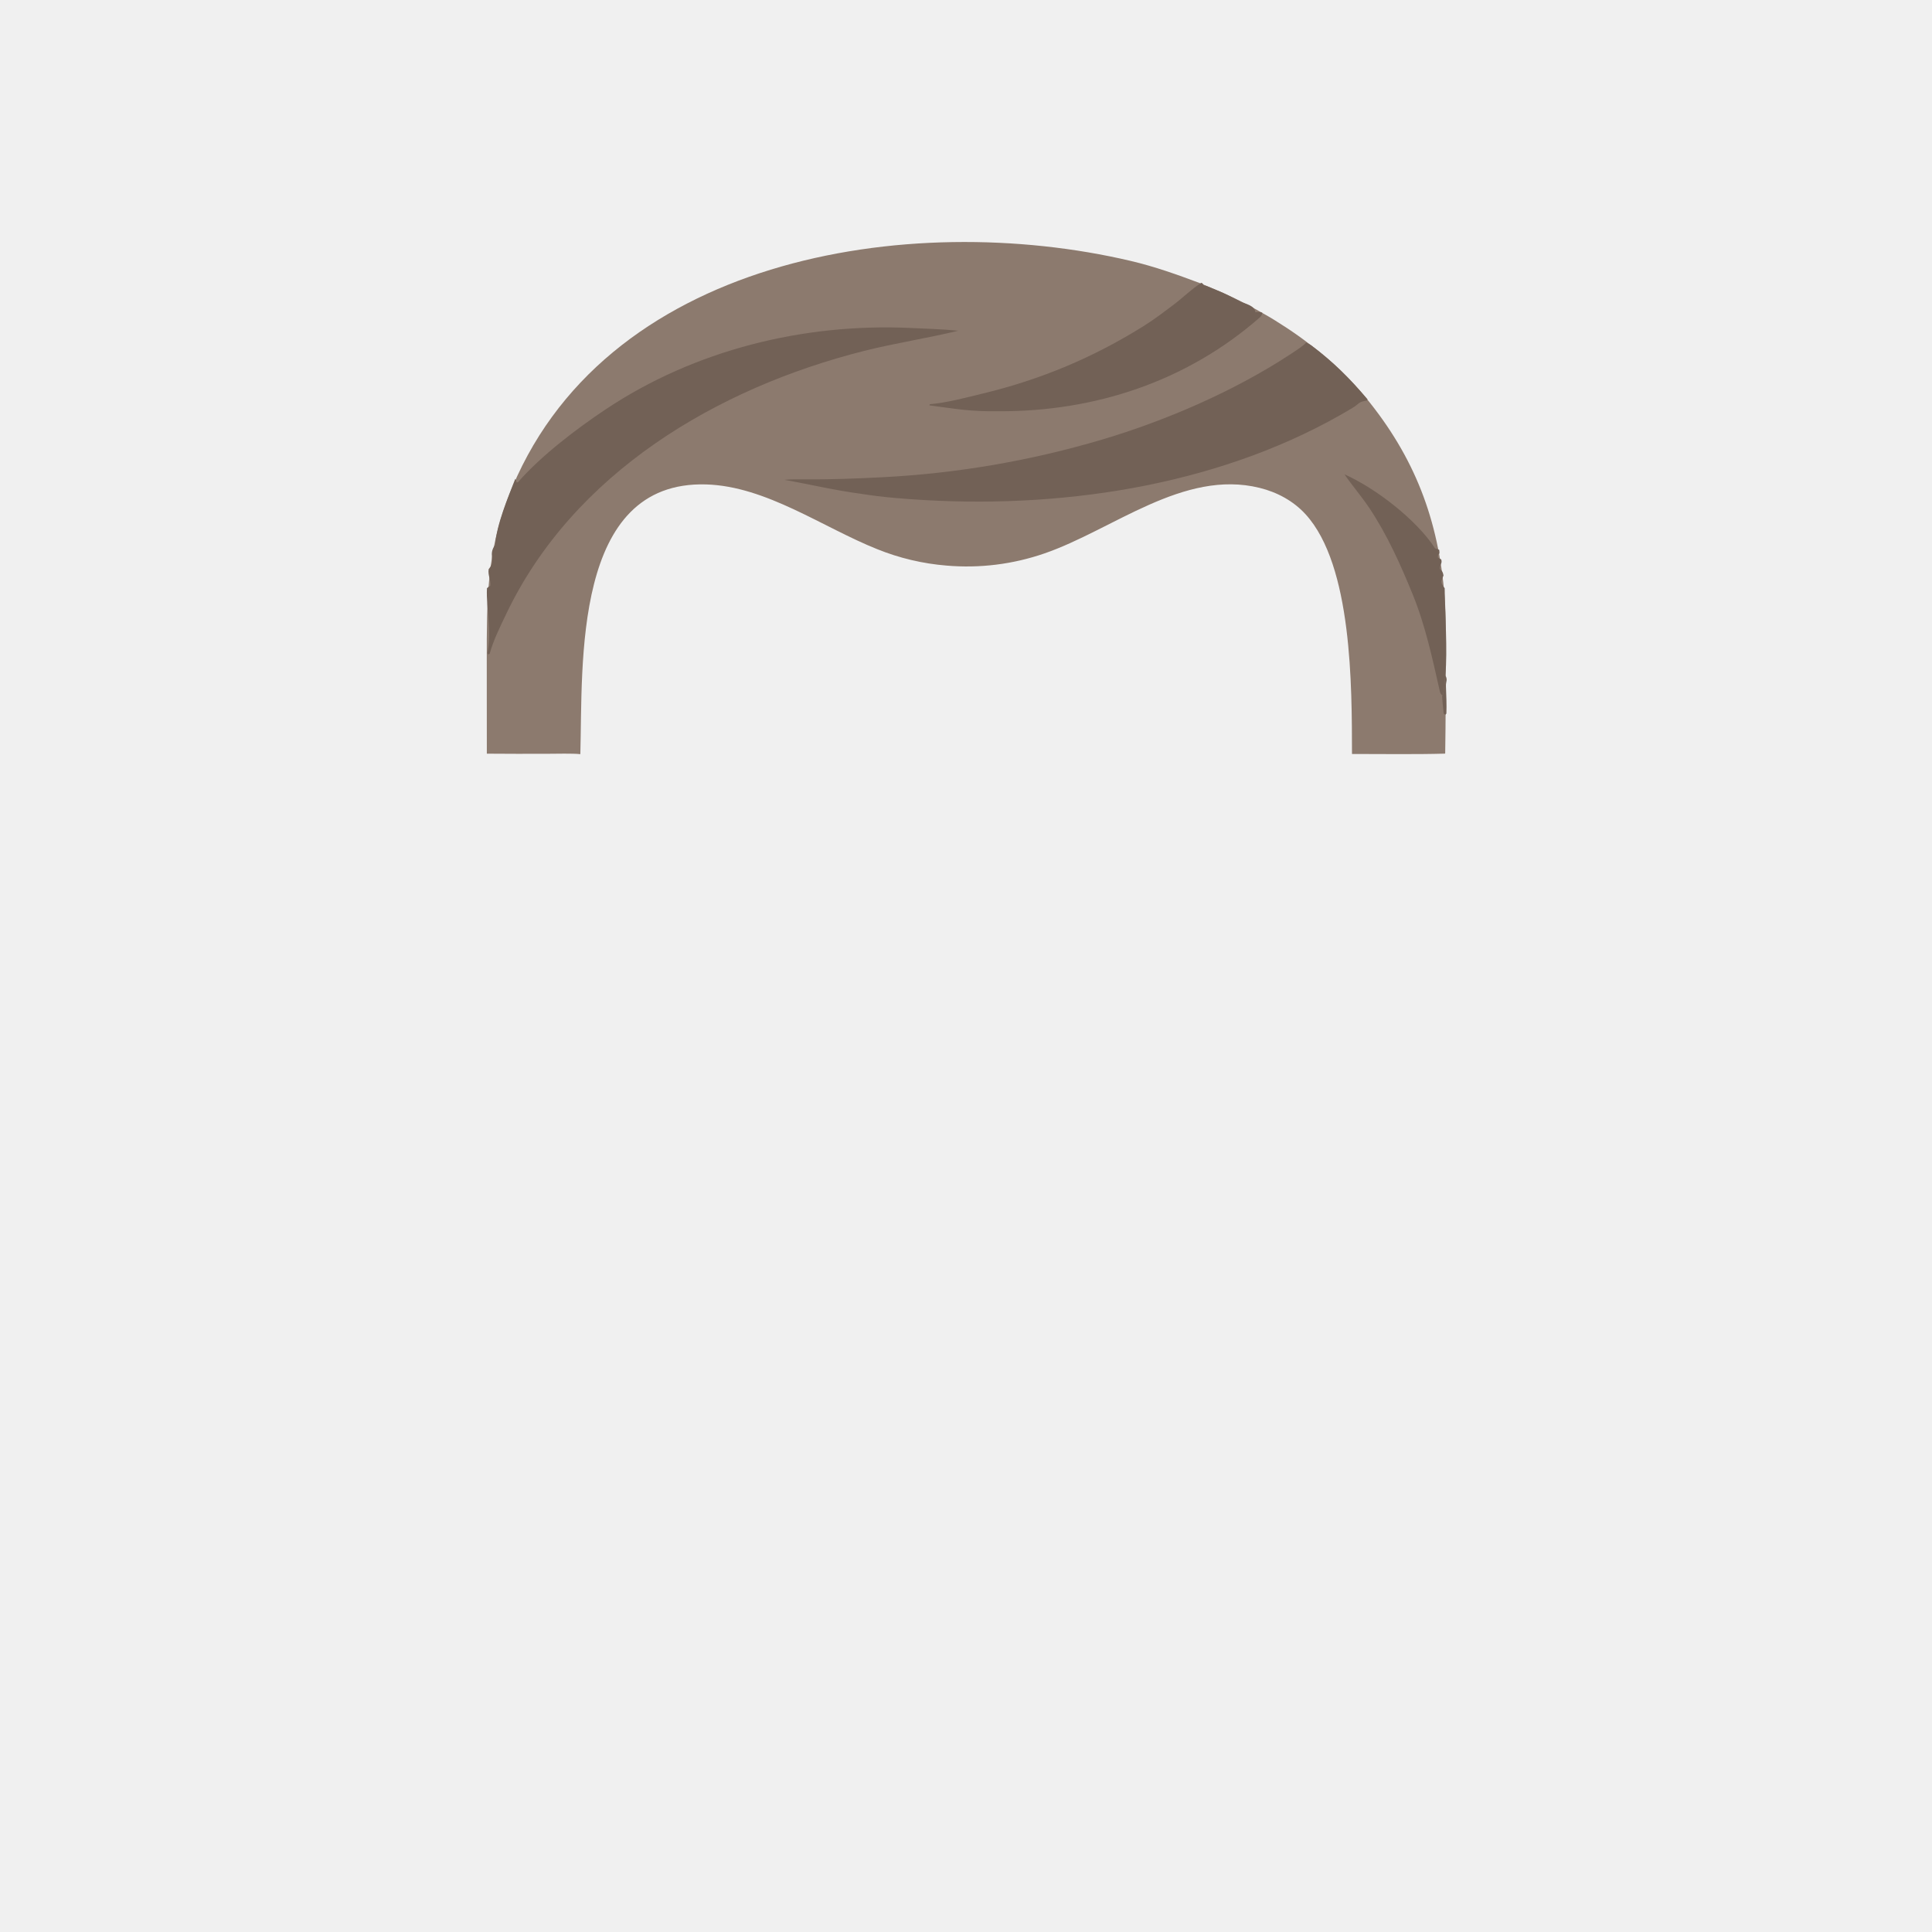
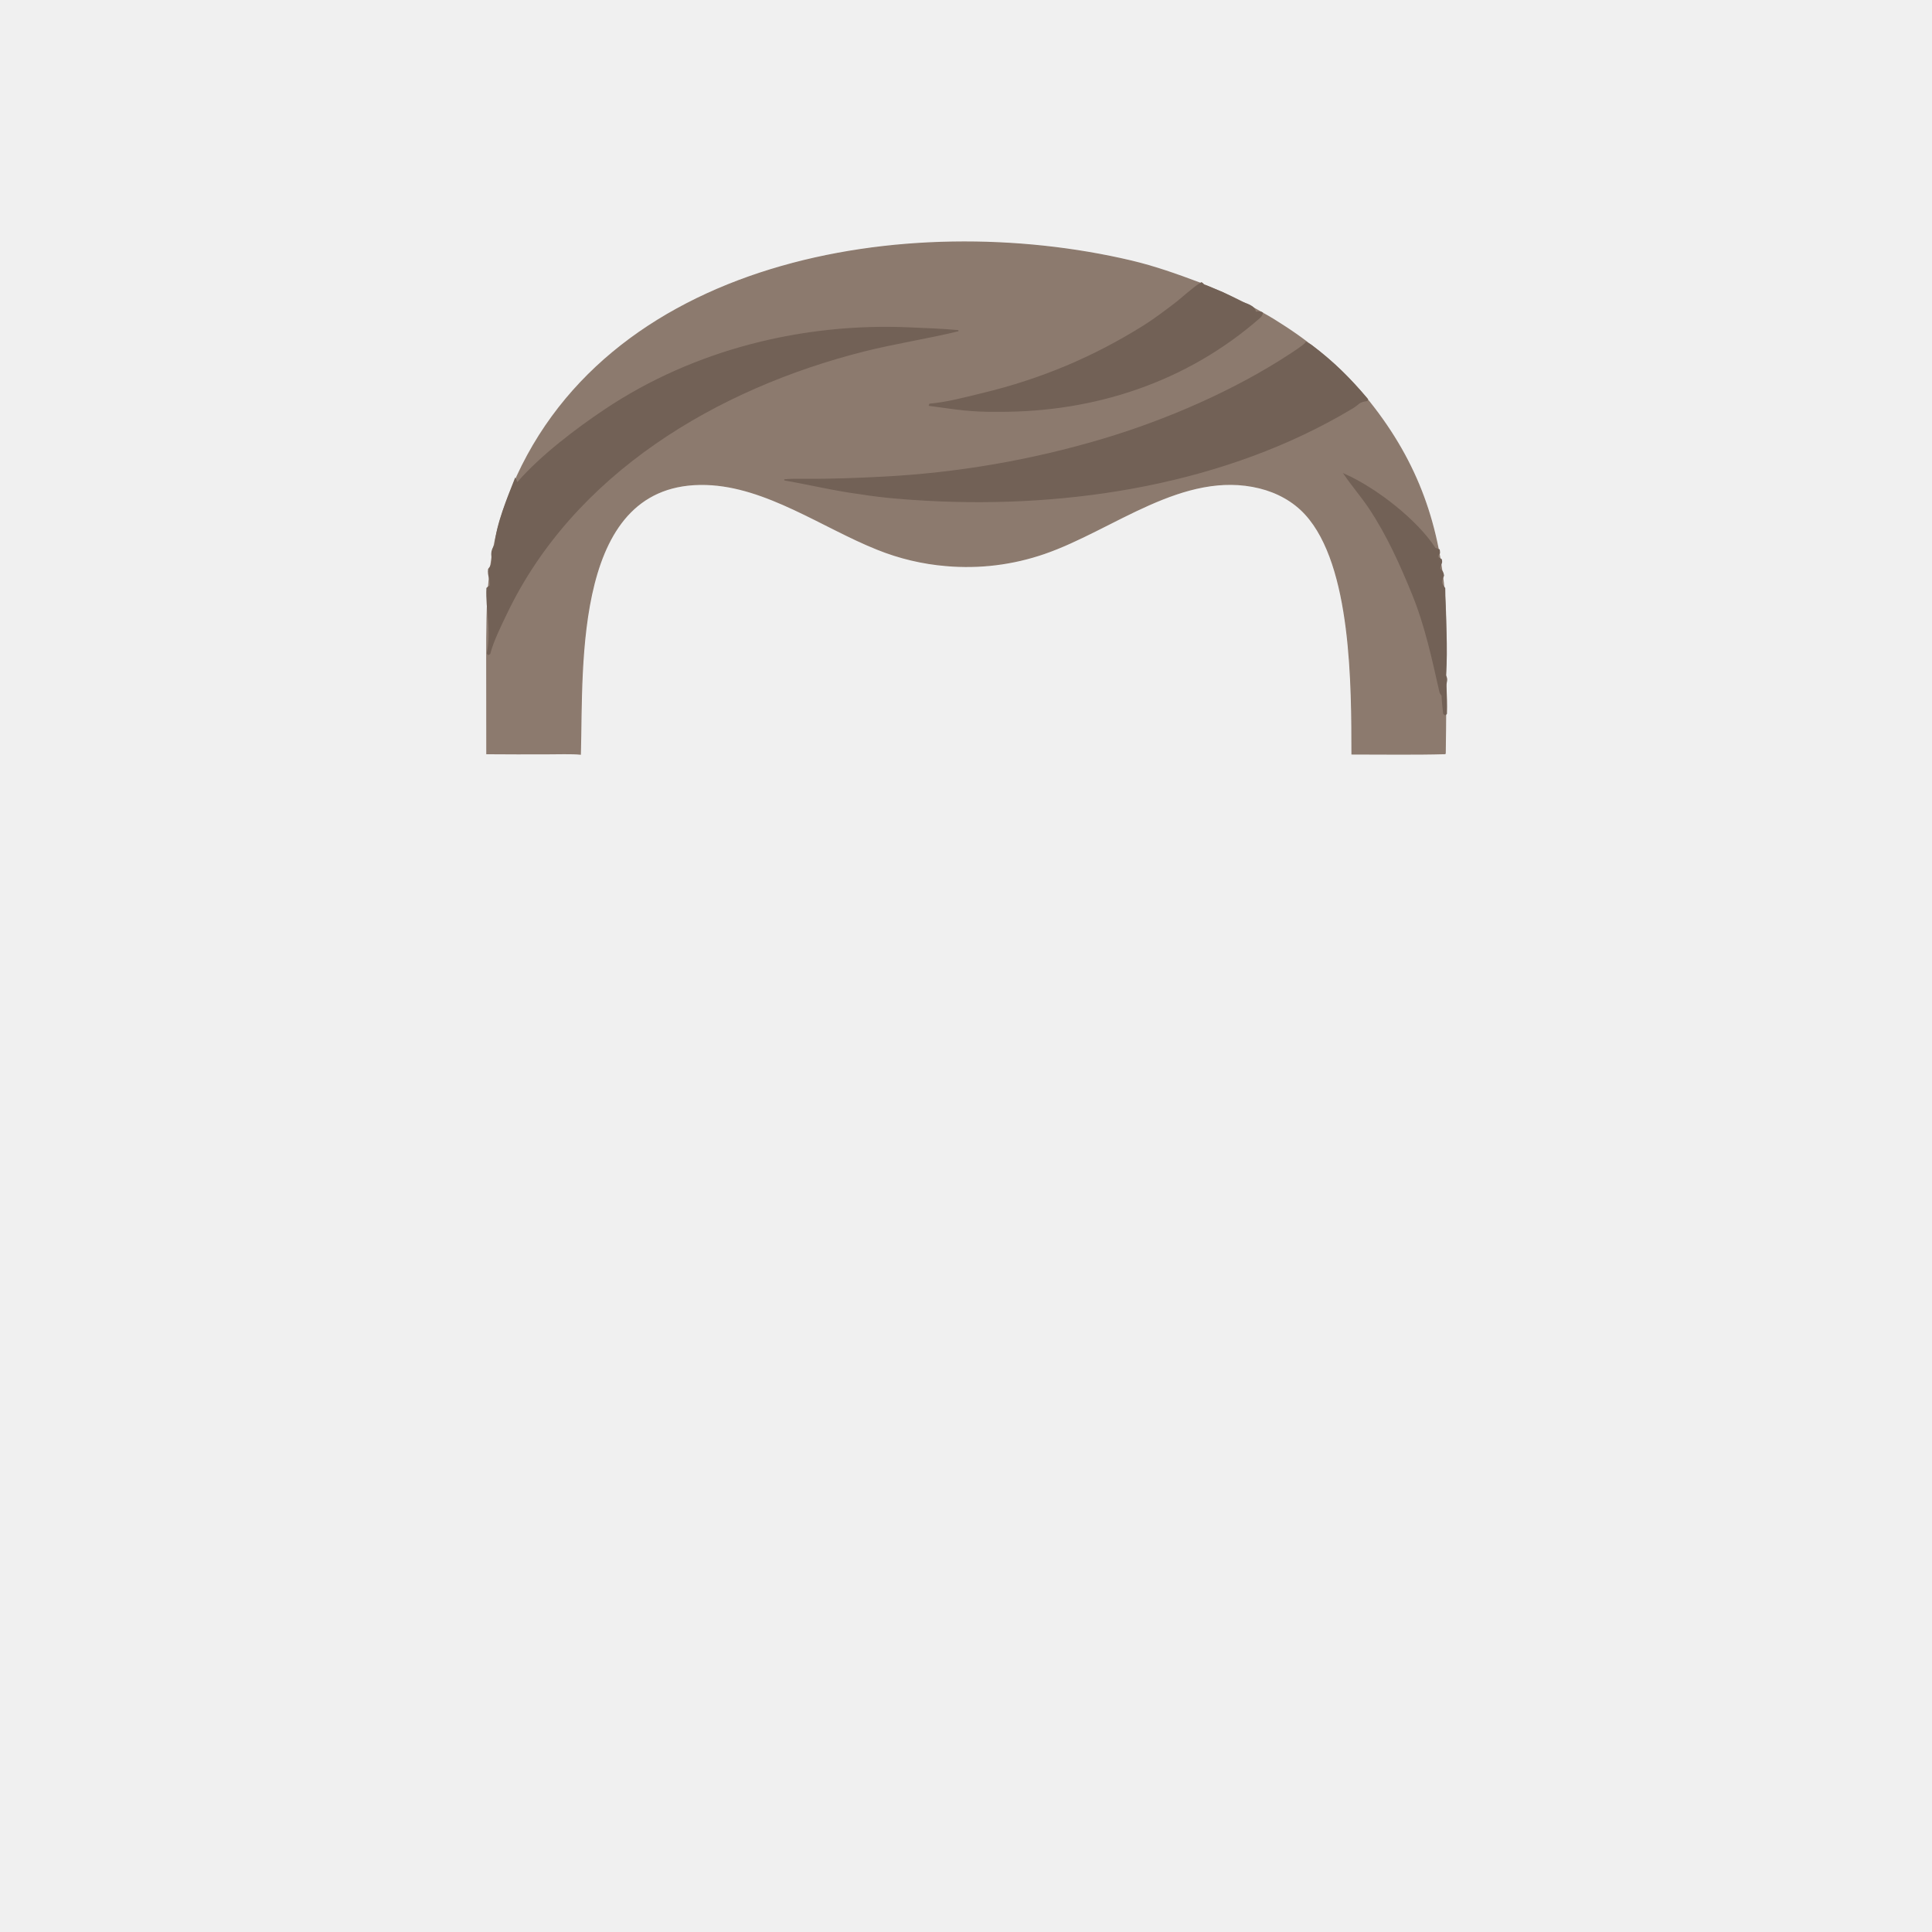
<svg xmlns="http://www.w3.org/2000/svg" version="1.1" viewBox="0 0 2048 2048" width="1024" height="1024">
  <defs>
    <mask id="facehole" maskUnits="userSpaceOnUse" x="0" y="0" width="2048" height="2048">
      <rect x="0" y="0" width="2048" height="2048" fill="white" />
      <path d="M 1533.68 798.613 C 1546.66 799.32 1557.8 799.941 1570.34 803.954 C 1618.2 819.269 1649.18 867.189 1646.49 917.096 C 1644.85 947.316 1631.33 975.662 1608.87 995.951 C 1586.91 1015.66 1562.54 1022.9 1533.67 1024.41 L 1532.38 1022.5 C 1531.22 1004.78 1531.9 981.123 1531.9 962.89 L 1531.99 854.537 C 1532.01 838.109 1531.91 817.251 1532.3 800.538 C 1532.76 799.896 1533.22 799.255 1533.68 798.613 z" fill="black" />
      <path d="M 515.884 1024.25 C 509.295 1024.06 502.266 1023.99 495.795 1022.87 C 407.909 1007.63 371.458 903.101 429.806 836.29 C 449.153 814.256 476.463 800.813 505.725 798.919 C 508.883 798.997 513.071 798.658 515.558 800.023 C 517.24 821.853 516.125 858.428 516.121 881.629 L 515.884 1024.25 z" fill="black" />
    </mask>
  </defs>
  <g mask="url(#facehole)">
-     <path transform="translate(0,0)" fill="rgb(140,122,110)" d="M 516.064 798.932 L 515.991 699.482 C 515.973 637.442 515.826 586.875 538.485 527.884 C 636.296 273.243 962.823 221.04 1198.85 276.64 C 1224.06 282.579 1247.86 291.084 1271.96 300.116 C 1296.64 310.113 1316.21 319.033 1339.27 332.405 C 1352.94 339.908 1374.29 353.991 1386.59 363.651 C 1409.15 380.43 1429.66 399.796 1447.7 421.353 C 1499.63 484.72 1524.87 550.778 1531.38 632.661 C 1533.05 653.727 1532.45 677.254 1532.49 698.554 C 1532.64 731.828 1532.47 765.103 1531.97 798.374 L 1531.75 798.89 C 1499.76 799.792 1465.34 799.208 1433.17 799.237 C 1433.01 728.168 1433.62 599.587 1383.99 545.191 C 1371.07 531.023 1353.81 521.743 1335.23 517.16 C 1254.45 497.239 1179.76 561.676 1107.03 586.696 C 1073.72 598.206 1038.36 602.58 1003.25 599.535 C 978.103 597.48 953.412 591.633 930.014 582.194 C 872.16 559.138 812.289 515.42 748.583 513.518 C 606.793 509.285 617.845 703.567 615.186 799.424 C 606.717 798.535 589.426 799.027 580.582 799.042 C 559.076 799.132 537.57 799.095 516.064 798.932 z" />
-     <path transform="translate(0,0)" fill="rgb(114,97,86)" d="M 1384.68 362.915 C 1386.9 364.499 1388.07 364.622 1390.52 366.464 C 1413.71 383.938 1430.78 401.028 1449.54 423.194 L 1449.15 424.531 C 1439.45 426.022 1441.19 427.922 1433.59 432.486 C 1300.31 512.559 1134.86 538.763 981.272 530.165 C 958.206 528.874 935.157 527.083 912.243 523.383 C 883.935 519.664 859.25 513.507 831.486 508.669 C 837.882 507.983 845.477 508.058 851.931 508.122 C 879.657 508.4 907.292 507.348 934.986 505.905 C 1014.2 501.891 1092.66 488.439 1168.69 465.834 C 1236.03 445.832 1308.08 414.638 1366.91 376.144 C 1370.18 374.007 1383.2 365.655 1384.68 362.915 z" />
-     <path transform="translate(0,0)" fill="rgb(114,97,86)" d="M 547.274 509.683 L 547.509 511.375 L 549.055 511.181 C 573.494 483.151 611.025 454.608 641.873 434.025 C 736.349 370.987 851.666 342.548 964.553 347.631 C 982.443 348.437 997.985 348.894 1015.91 350.557 C 983.067 358.558 948.766 363.693 915.745 372.033 C 759.833 411.412 607.918 501.32 536.562 650.939 C 530.449 663.758 522.768 679.141 519.105 692.972 L 517.539 693.746 L 516.616 692.439 C 521.603 668.928 515.153 645.84 516.193 623.557 C 517.764 622 517.837 621.991 519.753 621.067 C 520.571 614.772 516.979 610.256 517.991 603.366 C 526.488 593.175 516.739 588.774 524.896 577.58 C 526.287 556.49 538.417 527.488 546.209 507.564 L 547.274 509.683 z" />
-     <path transform="translate(0,0)" fill="rgb(114,97,86)" d="M 1273.54 299.75 C 1275.07 300.603 1275.04 300.884 1276.08 302.297 C 1280.45 303.378 1284.52 305.612 1289.03 307.323 C 1298.89 311.068 1306.2 315.324 1315.86 320.079 C 1319.58 321.906 1330.46 323.926 1330.72 331.045 C 1330.71 330.869 1336.01 330.292 1338.12 331.562 C 1337.85 333.824 1336.78 335.332 1335.08 336.817 C 1257.67 404.548 1160.07 436.445 1058.5 435.937 C 1028.02 436.299 1015.17 433.649 985.211 429.696 L 985.616 428.472 C 1004.11 426.886 1023.71 421.525 1041.79 417.164 C 1103.56 402.266 1159.21 378.941 1213.01 345.175 C 1223.41 338.642 1234.45 330.273 1244.28 322.849 C 1253.38 315.98 1264.2 305.495 1273.54 299.75 z" />
-     <path transform="translate(0,0)" fill="rgb(114,97,86)" d="M 1425.24 502.84 C 1458.27 517.522 1501.5 550.879 1521.26 581.321 C 1523.33 581.85 1523.7 581.942 1525.63 582.84 C 1526.76 590.439 1524.05 584.371 1524.27 590.99 C 1525.57 591.717 1526.58 592.326 1527.83 593.135 C 1528.34 595.818 1528.29 595.851 1527.3 598.33 C 1524.15 606.224 1528.73 601.135 1530.17 610.075 C 1527.8 616.32 1526.57 616.839 1530.43 622.187 L 1531.43 623.56 C 1531.63 652.785 1534.63 687.899 1532.14 715.876 C 1531.26 721.932 1531.16 733.403 1528.89 737.305 C 1527.57 735.826 1526.78 735.026 1526.33 733.015 C 1518.56 698.521 1510.92 662.958 1497.53 630.114 C 1484.68 598.577 1470.55 566.997 1451.58 538.569 C 1443.4 526.322 1433.61 515.083 1425.24 502.84 z" />
-     <path transform="translate(0,0)" fill="rgb(114,97,86)" d="M 1532.14 715.876 C 1534.89 720.991 1532.59 722.097 1532.76 727.311 C 1533.08 737.157 1533.62 746.579 1533.24 756.461 L 1532.03 757.683 L 1530.38 756.468 C 1530.07 754.431 1528.39 738.368 1528.89 737.305 C 1531.16 733.403 1531.26 721.932 1532.14 715.876 z" />
+     <path transform="translate(0,0)" fill="rgb(140,122,110)" d="M 516.064 798.932 L 515.991 699.482 C 515.973 637.442 515.826 586.875 538.485 527.884 C 636.296 273.243 962.823 221.04 1198.85 276.64 C 1224.06 282.579 1247.86 291.084 1271.96 300.116 C 1296.64 310.113 1316.21 319.033 1339.27 332.405 C 1352.94 339.908 1374.29 353.991 1386.59 363.651 C 1409.15 380.43 1429.66 399.796 1447.7 421.353 C 1499.63 484.72 1524.87 550.778 1531.38 632.661 C 1533.05 653.727 1532.45 677.254 1532.49 698.554 C 1532.64 731.828 1532.47 765.103 1531.97 798.374 L 1531.75 798.89 C 1499.76 799.792 1465.34 799.208 1433.17 799.237 C 1433.01 728.168 1433.62 599.587 1383.99 545.191 C 1371.07 531.023 1353.81 521.743 1335.23 517.16 C 1254.45 497.239 1179.76 561.676 1107.03 586.696 C 1073.72 598.206 1038.36 602.58 1003.25 599.535 C 978.103 597.48 953.412 591.633 930.014 582.194 C 872.16 559.138 812.289 515.42 748.583 513.518 C 606.793 509.285 617.845 703.567 615.186 799.424 C 606.717 798.535 589.426 799.027 580.582 799.042 C 559.076 799.132 537.57 799.095 516.064 798.932 z" stroke="rgb(140,122,110)" stroke-width="1.2" />
+     <path transform="translate(0,0)" fill="rgb(114,97,86)" d="M 1384.68 362.915 C 1386.9 364.499 1388.07 364.622 1390.52 366.464 C 1413.71 383.938 1430.78 401.028 1449.54 423.194 L 1449.15 424.531 C 1439.45 426.022 1441.19 427.922 1433.59 432.486 C 1300.31 512.559 1134.86 538.763 981.272 530.165 C 958.206 528.874 935.157 527.083 912.243 523.383 C 883.935 519.664 859.25 513.507 831.486 508.669 C 837.882 507.983 845.477 508.058 851.931 508.122 C 879.657 508.4 907.292 507.348 934.986 505.905 C 1014.2 501.891 1092.66 488.439 1168.69 465.834 C 1236.03 445.832 1308.08 414.638 1366.91 376.144 C 1370.18 374.007 1383.2 365.655 1384.68 362.915 z" stroke="rgb(114,97,86)" stroke-width="1.2" />
+     <path transform="translate(0,0)" fill="rgb(114,97,86)" d="M 547.274 509.683 L 547.509 511.375 L 549.055 511.181 C 573.494 483.151 611.025 454.608 641.873 434.025 C 736.349 370.987 851.666 342.548 964.553 347.631 C 982.443 348.437 997.985 348.894 1015.91 350.557 C 983.067 358.558 948.766 363.693 915.745 372.033 C 759.833 411.412 607.918 501.32 536.562 650.939 C 530.449 663.758 522.768 679.141 519.105 692.972 L 517.539 693.746 L 516.616 692.439 C 521.603 668.928 515.153 645.84 516.193 623.557 C 517.764 622 517.837 621.991 519.753 621.067 C 520.571 614.772 516.979 610.256 517.991 603.366 C 526.488 593.175 516.739 588.774 524.896 577.58 C 526.287 556.49 538.417 527.488 546.209 507.564 L 547.274 509.683 z" stroke="rgb(114,97,86)" stroke-width="1.2" />
+     <path transform="translate(0,0)" fill="rgb(114,97,86)" d="M 1273.54 299.75 C 1275.07 300.603 1275.04 300.884 1276.08 302.297 C 1280.45 303.378 1284.52 305.612 1289.03 307.323 C 1298.89 311.068 1306.2 315.324 1315.86 320.079 C 1319.58 321.906 1330.46 323.926 1330.72 331.045 C 1330.71 330.869 1336.01 330.292 1338.12 331.562 C 1337.85 333.824 1336.78 335.332 1335.08 336.817 C 1257.67 404.548 1160.07 436.445 1058.5 435.937 C 1028.02 436.299 1015.17 433.649 985.211 429.696 L 985.616 428.472 C 1004.11 426.886 1023.71 421.525 1041.79 417.164 C 1103.56 402.266 1159.21 378.941 1213.01 345.175 C 1223.41 338.642 1234.45 330.273 1244.28 322.849 C 1253.38 315.98 1264.2 305.495 1273.54 299.75 z" stroke="rgb(114,97,86)" stroke-width="1.2" />
+     <path transform="translate(0,0)" fill="rgb(114,97,86)" d="M 1425.24 502.84 C 1458.27 517.522 1501.5 550.879 1521.26 581.321 C 1523.33 581.85 1523.7 581.942 1525.63 582.84 C 1526.76 590.439 1524.05 584.371 1524.27 590.99 C 1525.57 591.717 1526.58 592.326 1527.83 593.135 C 1528.34 595.818 1528.29 595.851 1527.3 598.33 C 1524.15 606.224 1528.73 601.135 1530.17 610.075 C 1527.8 616.32 1526.57 616.839 1530.43 622.187 L 1531.43 623.56 C 1531.63 652.785 1534.63 687.899 1532.14 715.876 C 1531.26 721.932 1531.16 733.403 1528.89 737.305 C 1527.57 735.826 1526.78 735.026 1526.33 733.015 C 1518.56 698.521 1510.92 662.958 1497.53 630.114 C 1484.68 598.577 1470.55 566.997 1451.58 538.569 C 1443.4 526.322 1433.61 515.083 1425.24 502.84 z" stroke="rgb(114,97,86)" stroke-width="1.2" />
+     <path transform="translate(0,0)" fill="rgb(114,97,86)" d="M 1532.14 715.876 C 1534.89 720.991 1532.59 722.097 1532.76 727.311 C 1533.08 737.157 1533.62 746.579 1533.24 756.461 L 1532.03 757.683 L 1530.38 756.468 C 1530.07 754.431 1528.39 738.368 1528.89 737.305 C 1531.16 733.403 1531.26 721.932 1532.14 715.876 z" stroke="rgb(114,97,86)" stroke-width="1.2" />
  </g>
</svg>
